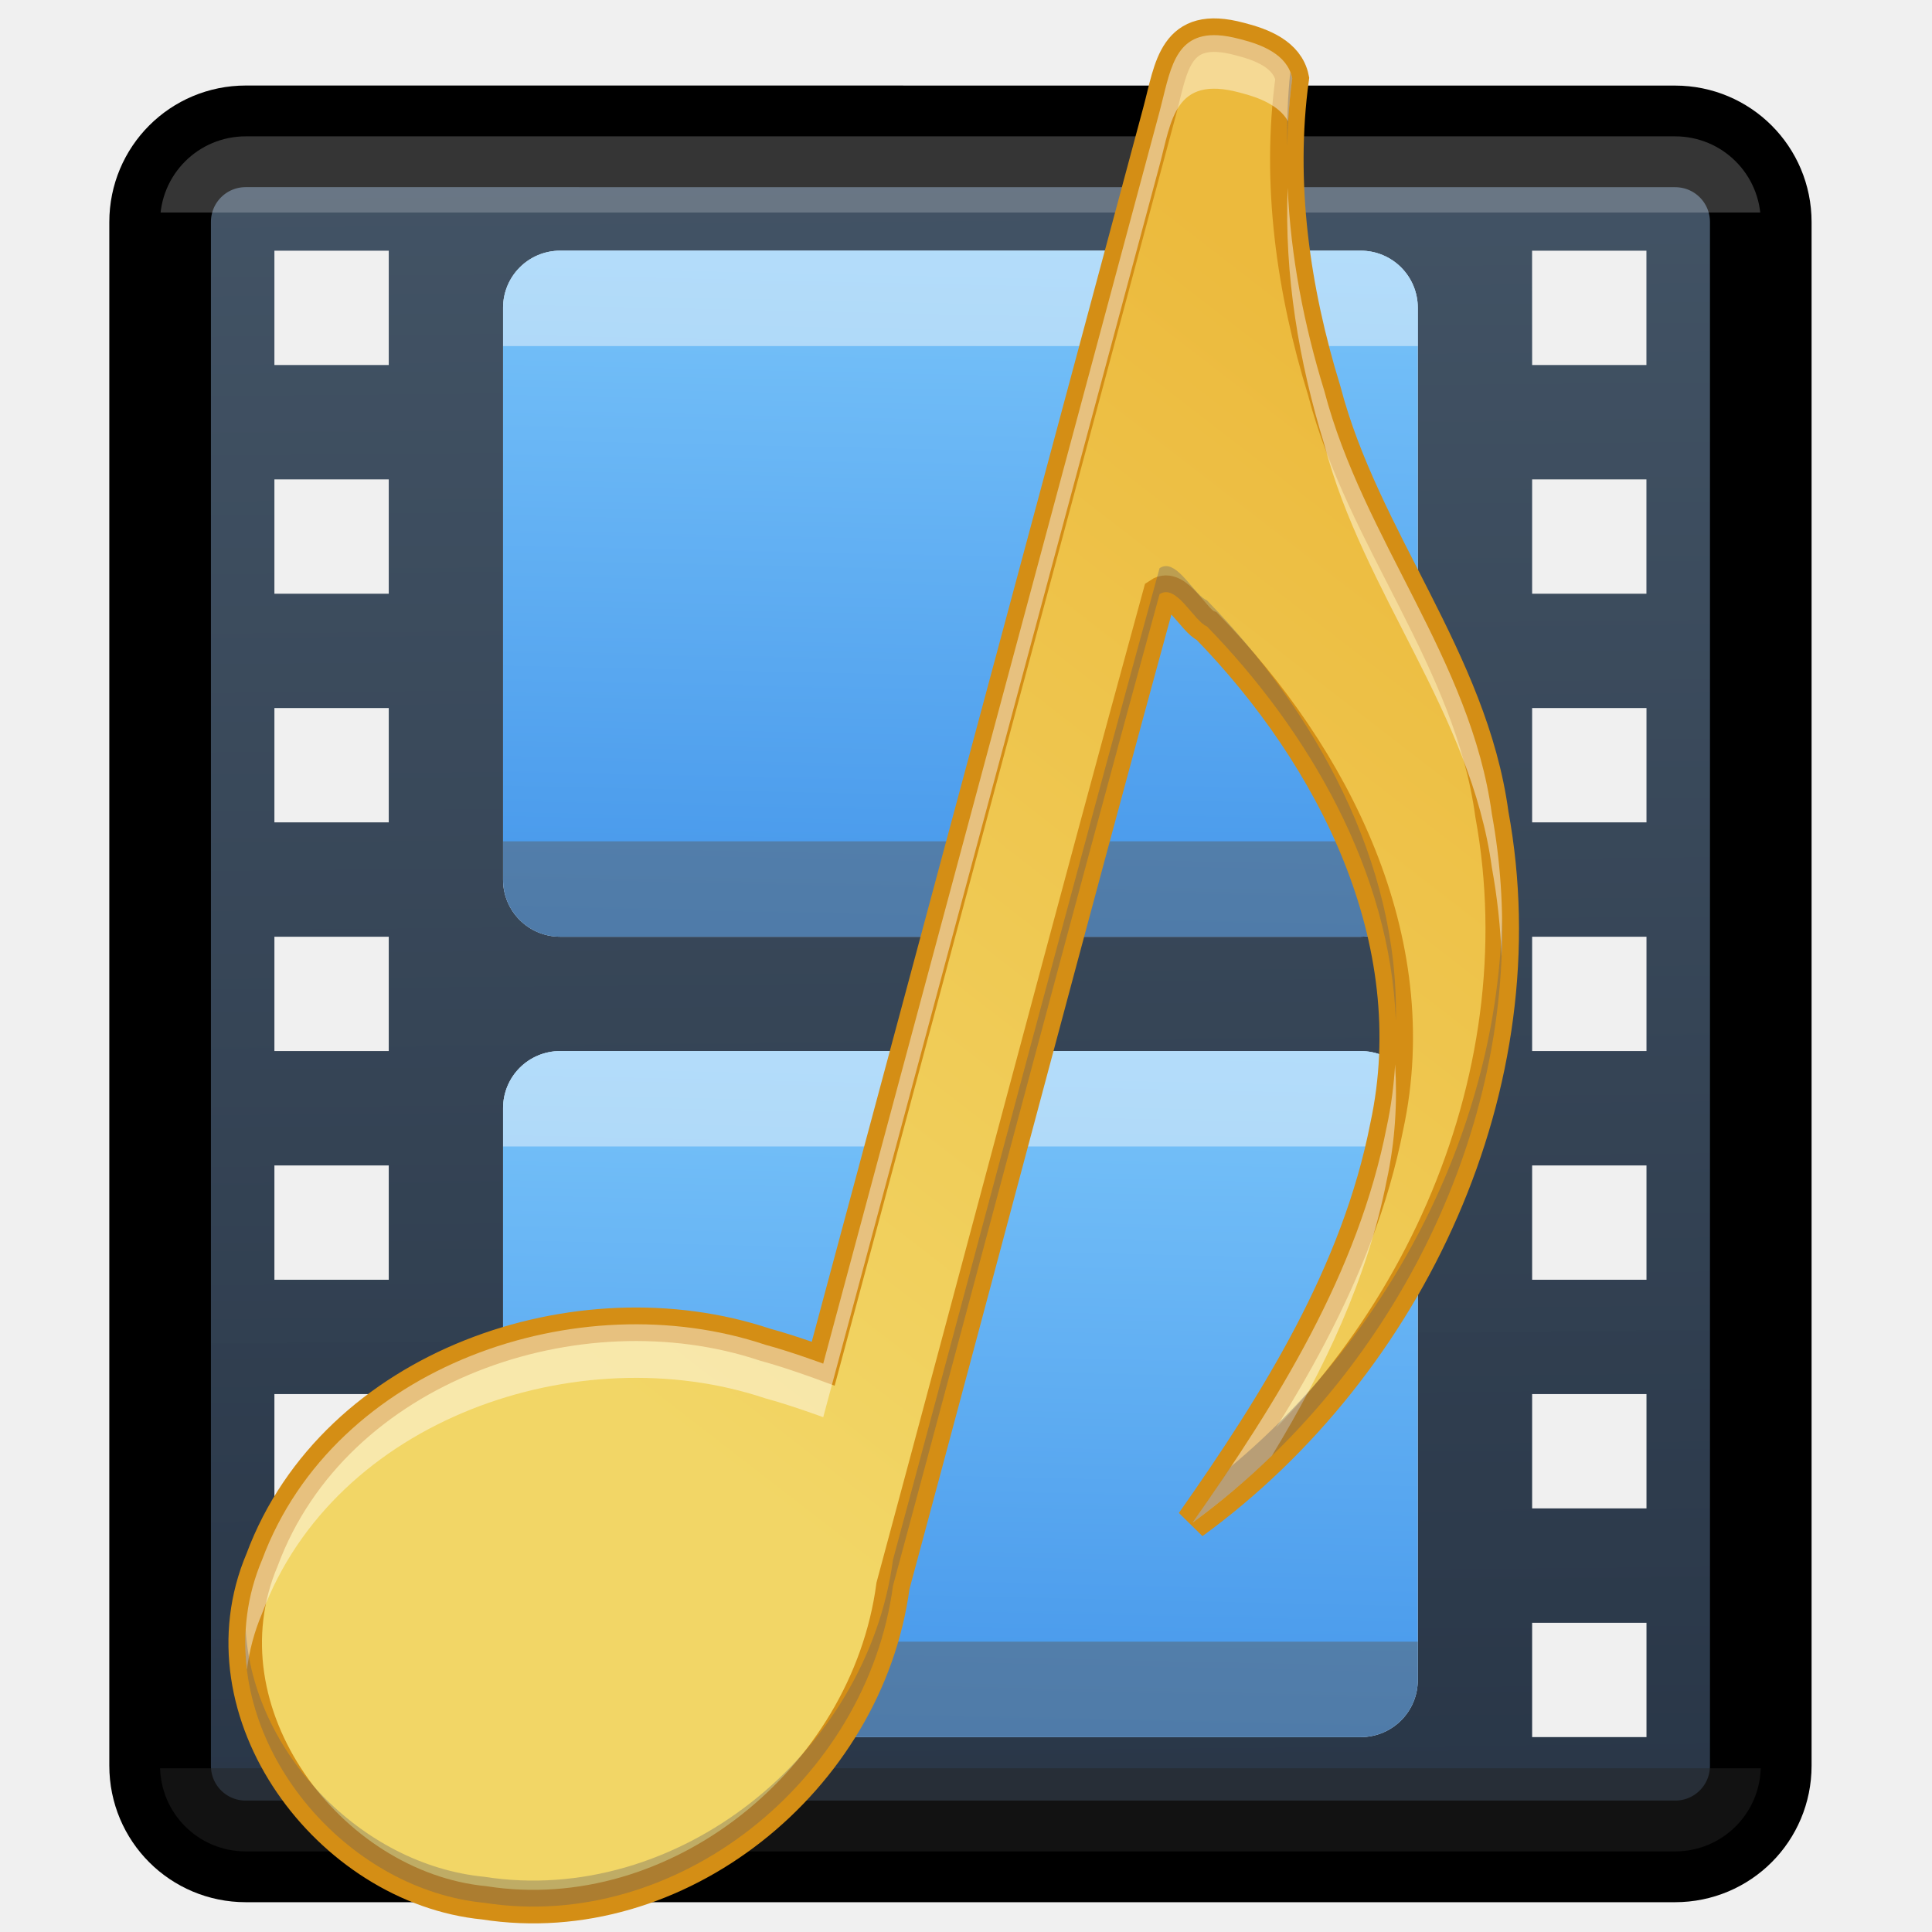
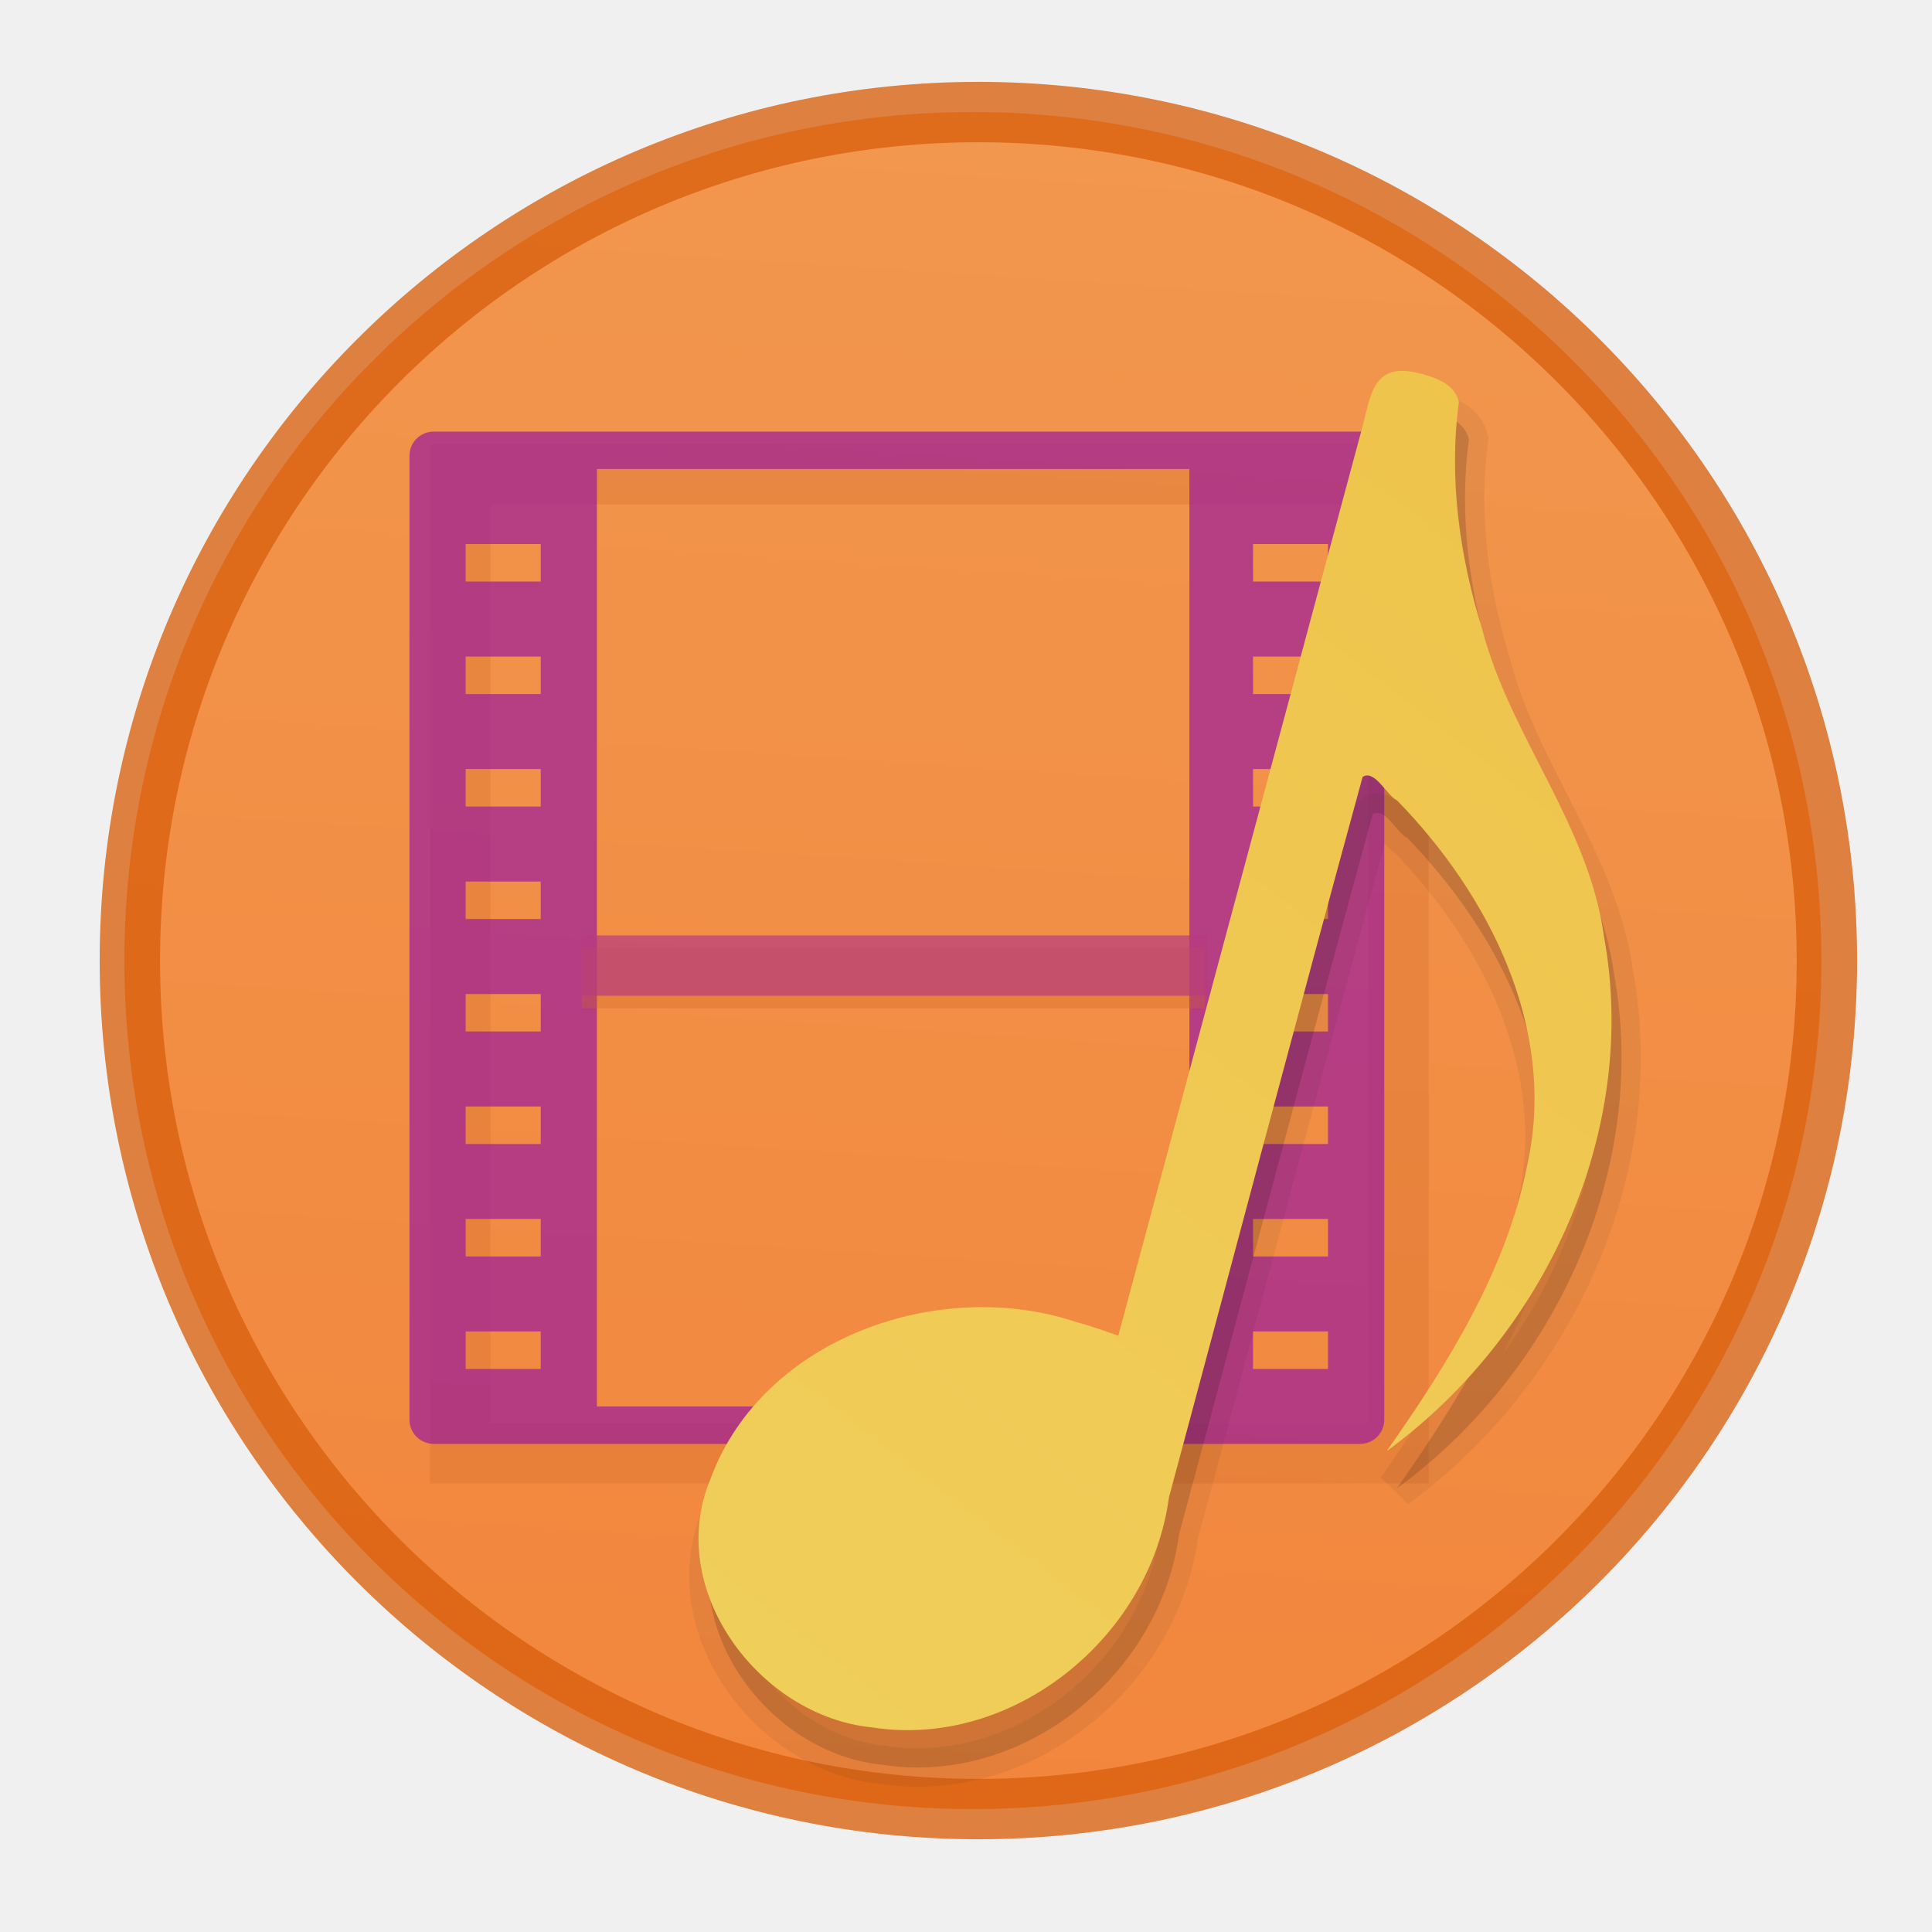
<svg xmlns="http://www.w3.org/2000/svg" xmlns:xlink="http://www.w3.org/1999/xlink" version="1.0" width="32" height="32" id="svg2453">
  <defs id="defs2455">
-     <linearGradient id="linearGradient1173">
-       <stop style="stop-color:#273445;stop-opacity:1;" offset="0" id="stop1169" />
-       <stop style="stop-color:#485a6c;stop-opacity:0.993" offset="1" id="stop1171" />
-     </linearGradient>
    <linearGradient id="linearGradient870">
      <stop id="stop866" offset="0" style="stop-color:#ed5353;stop-opacity:1" />
      <stop id="stop868" offset="1" style="stop-color:#c6262e;stop-opacity:1" />
    </linearGradient>
    <linearGradient id="linearGradient5060-2">
      <stop id="stop5062-3" style="stop-color:#000000;stop-opacity:1" offset="0" />
      <stop id="stop5064-1" style="stop-color:#000000;stop-opacity:0" offset="1" />
    </linearGradient>
    <linearGradient id="linearGradient5048-8">
      <stop id="stop5050-4" style="stop-color:#000000;stop-opacity:0" offset="0" />
      <stop id="stop5056-5" style="stop-color:#000000;stop-opacity:1" offset="0.5" />
      <stop id="stop5052-1" style="stop-color:#000000;stop-opacity:0" offset="1" />
    </linearGradient>
-     <radialGradient cx="605.714" cy="486.648" r="117.143" fx="605.714" fy="486.648" id="radialGradient3172" xlink:href="#linearGradient5060-2" gradientUnits="userSpaceOnUse" gradientTransform="matrix(0.03212956,0,0,0.02058823,40.13679,48.45142)" />
-     <radialGradient cx="605.714" cy="486.648" r="117.143" fx="605.714" fy="486.648" id="radialGradient3175" xlink:href="#linearGradient5060-2" gradientUnits="userSpaceOnUse" gradientTransform="matrix(-0.03212956,0,0,0.02058823,23.86322,48.45142)" />
-     <linearGradient x1="302.857" y1="366.648" x2="302.857" y2="609.505" id="linearGradient3178" xlink:href="#linearGradient5048-8" gradientUnits="userSpaceOnUse" gradientTransform="matrix(0.1139053,0,0,0.02058823,-9.168641,48.52267)" />
+     <radialGradient cx="605.714" cy="486.648" r="117.143" fx="605.714" fy="486.648" id="radialGradient3172" xlink:href="#linearGradient5060-2" gradientUnits="userSpaceOnUse" gradientTransform="matrix(0.03212956,0,0,0.02058823,40.13678,48.45141)" />
+     <radialGradient cx="605.714" cy="486.648" r="117.143" fx="605.714" fy="486.648" id="radialGradient3175" xlink:href="#linearGradient5060-2" gradientUnits="userSpaceOnUse" gradientTransform="matrix(-0.03212956,0,0,0.02058823,23.86322,48.45141)" />
+     <linearGradient x1="302.857" y1="366.648" x2="302.857" y2="609.505" id="linearGradient3178" xlink:href="#linearGradient5048-8" gradientUnits="userSpaceOnUse" gradientTransform="matrix(0.1139053,0,0,0.02058823,-9.16864,48.52267)" />
    <linearGradient xlink:href="#linearGradient4215-8-4-07-7" id="linearGradient4489" x1="36" y1="59" x2="36" y2="49" gradientUnits="userSpaceOnUse" />
-     <linearGradient y2="44.341" x2="71.204" y1="6.238" x1="71.204" gradientTransform="matrix(-0.05405405,0,0,0.05405405,22.44,53.22309)" gradientUnits="userSpaceOnUse" id="linearGradient14699" xlink:href="#linearGradient4011-9-9-70-61-7" />
+     <linearGradient y2="44.341" x2="71.204" y1="6.238" x1="71.204" gradientTransform="matrix(-0.05405404,0,0,0.05405404,22.44,53.22309)" gradientUnits="userSpaceOnUse" id="linearGradient14699" xlink:href="#linearGradient4011-9-9-70-61-7" />
    <linearGradient id="linearGradient4011-9-9-70-61-7">
      <stop offset="0" style="stop-color:#ffffff;stop-opacity:1;" id="stop4013-5-4-3-8-3" />
      <stop id="stop4015-1-5-70-9-5" style="stop-color:#ffffff;stop-opacity:0.235;" offset="0.508" />
      <stop offset="0.835" style="stop-color:#ffffff;stop-opacity:0.157;" id="stop4017-7-0-13-0-1" />
      <stop offset="1" style="stop-color:#ffffff;stop-opacity:0.392;" id="stop4019-1-12-7-0-7" />
    </linearGradient>
    <linearGradient y2="8.093" x2="38.977" y1="59.968" x1="38.977" gradientTransform="matrix(-0.07843137,0,0,0.07843137,21.0098,51.83333)" gradientUnits="userSpaceOnUse" id="linearGradient14702" xlink:href="#linearGradient4215-8-4-07-7" />
    <linearGradient id="linearGradient4215-8-4-07-7">
      <stop id="stop4217-1-2-1-2" offset="0" style="stop-color:#2b3235;stop-opacity:1" />
      <stop id="stop4219-3-4-0-96" offset="1" style="stop-color:#374044;stop-opacity:1" />
    </linearGradient>
    <linearGradient xlink:href="#linearGradient3462-4" id="linearGradient3133-5" gradientUnits="userSpaceOnUse" gradientTransform="matrix(1.54054,0,0,1.216216,-4.972975,5.882066)" x1="40.29" y1="5.853" x2="40.29" y2="42.03" />
    <linearGradient id="linearGradient3462-4">
      <stop id="stop3464-8" style="stop-color:#ffffff;stop-opacity:1" offset="0" />
      <stop id="stop3466-4" style="stop-color:#ffffff;stop-opacity:0.235" offset="0.022" />
      <stop id="stop3468-5" style="stop-color:#ffffff;stop-opacity:0.157" offset="0.977" />
      <stop id="stop3470-2" style="stop-color:#ffffff;stop-opacity:0.392" offset="1" />
    </linearGradient>
    <linearGradient gradientUnits="userSpaceOnUse" y2="58.37" x2="36.583" y1="11.213" x1="36.583" id="linearGradient872" xlink:href="#linearGradient870" />
-     <linearGradient x1="167.983" y1="8.508" x2="167.983" y2="54.78" id="linearGradient5915" xlink:href="#linearGradient5803-0" gradientUnits="userSpaceOnUse" gradientTransform="matrix(0.4221011,0,0,0.4221011,-38.55959,3.774786)" />
-     <linearGradient id="linearGradient5803-0">
-       <stop id="stop5805-3" style="stop-color:#fff5ef;stop-opacity:1" offset="0" />
-       <stop id="stop5807-4" style="stop-color:#fef8dd;stop-opacity:1" offset="1" />
-     </linearGradient>
-     <linearGradient x1="24" y1="6.304" x2="24" y2="41.696" id="linearGradient4161" xlink:href="#linearGradient3924-64-9" gradientUnits="userSpaceOnUse" gradientTransform="matrix(0.6216217,0,0,0.6216217,15.08108,3.081089)" />
-     <linearGradient id="linearGradient3924-64-9">
-       <stop id="stop3926-3-6-7" style="stop-color:#ffffff;stop-opacity:1" offset="0" />
-       <stop id="stop3928-0-0" style="stop-color:#ffffff;stop-opacity:0.235" offset="0.045" />
-       <stop id="stop3930-3-59-6" style="stop-color:#ffffff;stop-opacity:0.157" offset="0.955" />
-       <stop id="stop3932-0-30" style="stop-color:#ffffff;stop-opacity:0.392" offset="1" />
-     </linearGradient>
-     <linearGradient xlink:href="#linearGradient900" id="linearGradient902" x1="28" y1="6" x2="28" y2="30.458" gradientUnits="userSpaceOnUse" />
-     <linearGradient id="linearGradient900">
-       <stop style="stop-color:#ffa154;stop-opacity:1" offset="0" id="stop896" />
-       <stop style="stop-color:#f37329;stop-opacity:1" offset="1" id="stop898" />
-     </linearGradient>
-     <linearGradient gradientTransform="matrix(0.6216217,0,0,0.6486488,5.081038,12.93245)" gradientUnits="userSpaceOnUse" xlink:href="#linearGradient4235" id="linearGradient7191-5-0" y2="41.729" x2="24" y1="6.271" x1="24" />
-     <linearGradient id="linearGradient4235">
-       <stop offset="0" style="stop-color:#ffffff;stop-opacity:1" id="stop4237" />
-       <stop offset="0" style="stop-color:#ffffff;stop-opacity:0.235" id="stop4239" />
-       <stop offset="1" style="stop-color:#ffffff;stop-opacity:0.157" id="stop4241" />
-       <stop offset="1" style="stop-color:#ffffff;stop-opacity:0.392" id="stop4243" />
-     </linearGradient>
-     <linearGradient gradientTransform="matrix(1.384615,0,0,1.35,3.384588,2.175042)" xlink:href="#linearGradient895" id="linearGradient889" x1="12" y1="5.369" x2="12" y2="40.669" gradientUnits="userSpaceOnUse" />
+     <linearGradient xlink:href="#linearGradient895" id="linearGradient889" x1="12" y1="5.369" x2="12" y2="40.669" gradientUnits="userSpaceOnUse" />
    <linearGradient id="linearGradient895">
      <stop id="stop891" style="stop-color:#8cd5ff;stop-opacity:1" offset="0" />
      <stop id="stop893" style="stop-color:#3689e6;stop-opacity:1" offset="1" />
    </linearGradient>
-     <radialGradient gradientTransform="matrix(0.01606479,0,0,0.0082353,22.31839,37.98055)" gradientUnits="userSpaceOnUse" xlink:href="#linearGradient4549-5" id="radialGradient4965-9-7" fy="486.648" fx="605.714" r="117.143" cy="486.648" cx="605.714" />
+     <linearGradient gradientTransform="matrix(0.0352071,0,0,0.0082353,-0.7248296,25.98054)" gradientUnits="userSpaceOnUse" xlink:href="#linearGradient5048-8" id="linearGradient12979" y2="609.505" x2="302.857" y1="366.648" x1="302.857" />
+     <radialGradient gradientTransform="matrix(-0.01204859,0,0,0.0082353,10.76123,25.98055)" gradientUnits="userSpaceOnUse" xlink:href="#linearGradient4549-5" id="radialGradient4968-3" fy="486.648" fx="605.714" r="117.143" cy="486.648" cx="605.714" />
    <linearGradient id="linearGradient4549-5">
-       <stop offset="0" style="stop-color:#000000;stop-opacity:0.272" id="stop4551-9" />
-       <stop offset="1" style="stop-color:#000000;stop-opacity:0.368" id="stop4553-0" />
+       <stop id="stop4551-9" style="stop-color:#000000;stop-opacity:0.272" offset="0" />
+       <stop id="stop4553-0" style="stop-color:#000000;stop-opacity:0.368" offset="1" />
    </linearGradient>
-     <radialGradient gradientTransform="matrix(-0.01606479,0,0,0.0082353,17.68161,37.98055)" gradientUnits="userSpaceOnUse" xlink:href="#linearGradient4549-5" id="radialGradient4968-3-5" fy="486.648" fx="605.714" r="117.143" cy="486.648" cx="605.714" />
-     <linearGradient gradientTransform="matrix(0.04970414,0,0,0.0082353,2.035506,37.98054)" gradientUnits="userSpaceOnUse" xlink:href="#linearGradient5048-8" id="linearGradient12979-1" y2="609.505" x2="302.857" y1="366.648" x1="302.857" />
-     <linearGradient xlink:href="#linearGradient28086" id="linearGradient28076" x1="164.481" y1="-13.057" x2="129.301" y2="247" gradientUnits="userSpaceOnUse" gradientTransform="matrix(0.2492202,0.1438873,-0.1438873,0.2492202,120.706,-35.69516)" />
+     <radialGradient gradientTransform="matrix(0.01204859,0,0,0.0082353,13.23881,25.98055)" gradientUnits="userSpaceOnUse" xlink:href="#linearGradient4549-5" id="radialGradient4965-9" fy="486.648" fx="605.714" r="117.143" cy="486.648" cx="605.714" />
+     <linearGradient gradientTransform="matrix(0.4594595,0,0,0.4864866,0.9729604,7.8244)" gradientUnits="userSpaceOnUse" xlink:href="#linearGradient3924-64-9" id="linearGradient7191-5" y2="41.472" x2="24" y1="6.528" x1="24" />
+     <linearGradient id="linearGradient3924-64-9">
+       <stop offset="0" style="stop-color:#ffffff;stop-opacity:1" id="stop3926-3-6-7" />
+       <stop offset="0" style="stop-color:#ffffff;stop-opacity:0.235" id="stop3928-0-0" />
+       <stop offset="1" style="stop-color:#ffffff;stop-opacity:0.157" id="stop3930-3-59-6" />
+       <stop offset="1" style="stop-color:#ffffff;stop-opacity:0.392" id="stop3932-0-30" />
+     </linearGradient>
+     <linearGradient xlink:href="#linearGradient864" id="linearGradient866" x1="23.932" y1="2.412" x2="23.932" y2="21.494" gradientUnits="userSpaceOnUse" />
+     <linearGradient id="linearGradient864">
+       <stop style="stop-color:#ffa154;stop-opacity:1" offset="0" id="stop860" />
+       <stop style="stop-color:#f37329;stop-opacity:1" offset="1" id="stop862" />
+     </linearGradient>
+     <linearGradient gradientTransform="translate(-206,-58.00002)" gradientUnits="userSpaceOnUse" xlink:href="#linearGradient5803-0" id="linearGradient5874-6" y2="76.997" x2="227.204" y1="63.106" x1="227.204" />
+     <linearGradient id="linearGradient5803-0">
+       <stop offset="0" style="stop-color:#fff5ef;stop-opacity:1" id="stop5805-3" />
+       <stop offset="1" style="stop-color:#fef8dd;stop-opacity:1" id="stop5807-4" />
+     </linearGradient>
+     <linearGradient gradientTransform="matrix(0.4594595,0,0,0.4594595,8.97422,0.9717225)" gradientUnits="userSpaceOnUse" xlink:href="#linearGradient3924-64-9" id="linearGradient5397" y2="41.414" x2="30.527" y1="6.591" x1="30.527" />
+     <linearGradient xlink:href="#linearGradient28086" id="linearGradient28076" x1="164.481" y1="-13.057" x2="129.301" y2="247" gradientUnits="userSpaceOnUse" gradientTransform="matrix(0.2165063,0.125,-0.125,0.2165063,22.80249,-12.266)" />
    <linearGradient id="linearGradient28086">
      <stop id="stop28082" offset="0" style="stop-color:#ecba3d;stop-opacity:1" />
      <stop id="stop28084" offset="1" style="stop-color:#f2d666;stop-opacity:1" />
    </linearGradient>
+     <linearGradient xlink:href="#linearGradient36194" id="linearGradient1797" gradientUnits="userSpaceOnUse" x1="130.705" y1="25.857" x2="128.954" y2="229.079" gradientTransform="matrix(2.206605,0,0,2.206605,-38.6627,-35.29424)" />
    <linearGradient id="linearGradient36194">
      <stop id="stop36186" style="stop-color:#e2e2e2;stop-opacity:0.733" offset="0" />
      <stop id="stop36188" style="stop-color:#dadada;stop-opacity:0.149" offset=".063" />
      <stop id="stop36190" style="stop-color:#d9d9d9;stop-opacity:0.224" offset=".951" />
      <stop id="stop36192" style="stop-color:#c1c1c1;stop-opacity:0.474" offset="1" />
    </linearGradient>
    <mask maskUnits="userSpaceOnUse" id="mask1017">
      <circle r="103.019" cy="127.095" cx="128" id="circle1019" style="opacity:1;fill:url(#linearGradient1021);fill-opacity:1;fill-rule:evenodd;stroke:none;stroke-width:0;stroke-linecap:round;stroke-linejoin:round;stroke-miterlimit:4;stroke-dasharray:none;stroke-dashoffset:0;stroke-opacity:0.522;paint-order:markers fill stroke" />
    </mask>
    <linearGradient xlink:href="#linearGradient966-6" id="linearGradient1021" gradientUnits="userSpaceOnUse" x1="128.265" y1="22.77" x2="133.458" y2="228.819" />
    <linearGradient id="linearGradient966-6">
      <stop style="stop-color:#c6f27b;stop-opacity:1" offset="0" id="stop962" />
      <stop style="stop-color:#93d049;stop-opacity:1" offset="1" id="stop964" />
    </linearGradient>
-     <linearGradient gradientTransform="matrix(2.665841,0,0,2.717099,-16.45381,-21.55621)" gradientUnits="userSpaceOnUse" xlink:href="#linearGradient8272" id="linearGradient5891" y2="44.238" x2="97.539" y1="17.003" x1="97.539" />
-     <linearGradient id="linearGradient8272">
-       <stop offset="0" style="stop-color:#ffffff;stop-opacity:1" id="stop8274" />
-       <stop offset="0.022" style="stop-color:#ffffff;stop-opacity:0.235" id="stop8276" />
-       <stop offset="0.979" style="stop-color:#ffffff;stop-opacity:0.157" id="stop8278" />
-       <stop offset="1" style="stop-color:#ffffff;stop-opacity:0.392" id="stop8280" />
+     <linearGradient xlink:href="#linearGradient1240" id="linearGradient1795" gradientUnits="userSpaceOnUse" gradientTransform="matrix(0.301023,0,0,0.301023,-6.530945,-6.242722)" x1="120.876" y1="225.872" x2="134.29" y2="20.738" />
+     <linearGradient id="linearGradient1240">
+       <stop id="stop1236" offset="0" style="stop-color:#f37329;stop-opacity:1" />
+       <stop id="stop1238" offset="1" style="stop-color:#f29950;stop-opacity:1" />
    </linearGradient>
-     <linearGradient gradientTransform="matrix(0.214004,0,0,0.06588235,113.5319,65.48699)" gradientUnits="userSpaceOnUse" xlink:href="#linearGradient5048-8" id="linearGradient5875" y2="609.505" x2="302.857" y1="366.648" x1="302.857" />
-     <radialGradient gradientTransform="matrix(0.08300137,0,0,0.06588235,192.524,65.48699)" gradientUnits="userSpaceOnUse" xlink:href="#linearGradient5060-2" id="radialGradient5877" fy="486.648" fx="605.714" r="117.143" cy="486.648" cx="605.714" />
-     <radialGradient gradientTransform="matrix(-0.08300135,0,0,0.06588235,189.234,65.48699)" gradientUnits="userSpaceOnUse" xlink:href="#linearGradient5060-2" id="radialGradient5879" fy="486.648" fx="605.714" r="117.143" cy="486.648" cx="605.714" />
-     <linearGradient gradientTransform="matrix(2.665841,0,0,2.646908,-16.45381,-18.4069)" gradientUnits="userSpaceOnUse" xlink:href="#linearGradient9235" id="linearGradient5873" y2="44.261" x2="97.539" y1="12.108" x1="97.539" />
-     <linearGradient id="linearGradient9235">
-       <stop offset="0" style="stop-color:#ffffff;stop-opacity:1" id="stop9237" />
-       <stop offset="0.024" style="stop-color:#ffffff;stop-opacity:0.235" id="stop9239" />
-       <stop offset="0.979" style="stop-color:#ffffff;stop-opacity:0.157" id="stop9241" />
-       <stop offset="1" style="stop-color:#ffffff;stop-opacity:0.392" id="stop9243" />
-     </linearGradient>
-     <linearGradient id="linearGradient6404-7-5">
-       <stop offset="0" style="stop-color:#f9f9f9;stop-opacity:1" id="stop6406-1-8" />
-       <stop offset="1" style="stop-color:#c9c9c9;stop-opacity:1" id="stop6408-9-6" />
-     </linearGradient>
-     <linearGradient gradientTransform="matrix(2.72093,0,0,2.672258,9.65882,-18.57126)" gradientUnits="userSpaceOnUse" xlink:href="#linearGradient6404-7-5" id="linearGradient26390" y2="16.998" x2="62.989" y1="14.091" x1="62.989" />
-     <linearGradient id="linearGradient4632-0-6-4-4-4">
-       <stop offset="0" style="stop-color:#efdfc4;stop-opacity:1" id="stop4634-4-4-7-4" />
-       <stop offset="1" style="stop-color:#e7c591;stop-opacity:1" id="stop4636-3-1-5-9" />
-     </linearGradient>
-     <linearGradient y2="138.455" x2="48.623" y1="-19.358" x1="48.623" gradientTransform="matrix(0.5041322,0,0,0.4933339,119.3667,32.33791)" gradientUnits="userSpaceOnUse" id="linearGradient1004" xlink:href="#linearGradient4632-0-6-4-4-4" />
-     <linearGradient gradientTransform="matrix(2.141672,0,0,2.33637,17.20397,10.77112)" gradientUnits="userSpaceOnUse" xlink:href="#linearGradient4235" id="linearGradient7191" y2="40.958" x2="24" y1="7.042" x1="24" />
-     <linearGradient gradientTransform="matrix(4.98725,0,0,5.042664,8.757027,-31.48776)" xlink:href="#linearGradient895" id="linearGradient889-7" x1="12" y1="5.369" x2="12" y2="40.669" gradientUnits="userSpaceOnUse" />
-     <linearGradient xlink:href="#linearGradient895" id="linearGradient1143" x1="69.837" y1="8.172" x2="68.376" y2="74.279" gradientUnits="userSpaceOnUse" />
-     <clipPath clipPathUnits="userSpaceOnUse" id="clipPath1163">
-       <path style="color:#000000;display:inline;overflow:visible;visibility:visible;opacity:1;vector-effect:none;fill:none;fill-opacity:0.973;fill-rule:nonzero;stroke:#000000;stroke-width:2.205;stroke-linecap:butt;stroke-linejoin:miter;stroke-miterlimit:4;stroke-dasharray:none;stroke-dashoffset:0;stroke-opacity:1;marker:none;enable-background:accumulate" id="path1165" d="m 26.567,16.523 c -2.749,0 -4.962,2.213 -4.962,4.962 v 89.31 c 0,2.749 2.213,4.962 4.962,4.962 h 82.694 c 2.749,0 4.962,-2.213 4.962,-4.962 V 21.485 c 0,-2.749 -2.213,-4.962 -4.962,-4.962 z" />
-     </clipPath>
-     <linearGradient xlink:href="#linearGradient1173" id="linearGradient1175" x1="74.503" y1="121.78" x2="73.329" y2="-6.353" gradientUnits="userSpaceOnUse" gradientTransform="matrix(0.2862636,0,0,0.2862636,-3.533751,-2.471658)" />
-     <clipPath clipPathUnits="userSpaceOnUse" id="clipPath1183">
-       <path id="path1185" d="m 44.76,23.139 c -1.833,0 -3.307,1.476 -3.307,3.309 V 59.526 c 0,1.833 1.474,3.307 3.307,3.307 h 46.309 c 1.833,0 3.309,-1.474 3.309,-3.307 V 26.448 c 0,-1.833 -1.476,-3.309 -3.309,-3.309 z" style="fill:url(#linearGradient1187);fill-opacity:1;stroke:none;stroke-opacity:0.013" />
-     </clipPath>
-     <linearGradient xlink:href="#linearGradient895" id="linearGradient1187" gradientUnits="userSpaceOnUse" x1="69.837" y1="8.172" x2="68.376" y2="74.279" />
-     <linearGradient xlink:href="#linearGradient895" id="linearGradient1214" gradientUnits="userSpaceOnUse" x1="69.837" y1="8.172" x2="68.376" y2="74.279" />
  </defs>
-   <g id="layer1" style="display:none">
-     <rect style="opacity:0.343;fill:#ffffff;fill-opacity:1;stroke:none;stroke-width:1.454;stroke-miterlimit:4;stroke-dasharray:none;stroke-opacity:1" id="rect1263" width="32" height="32" x="0" y="9.9920072e-16" />
-   </g>
-   <g id="layer2">
-     <path style="color:#000000;display:inline;overflow:visible;visibility:visible;opacity:1;vector-effect:none;fill:url(#linearGradient1175);fill-opacity:1;fill-rule:nonzero;stroke:none;stroke-width:1.683;stroke-linecap:butt;stroke-linejoin:miter;stroke-miterlimit:4;stroke-dasharray:none;stroke-dashoffset:0;stroke-opacity:0.498;marker:none;enable-background:accumulate" id="rect3032-7-5" d="m 4.072,2.258 c -0.787,0 -1.42,0.633 -1.42,1.42 V 29.245 c 0,0.787 0.633,1.42 1.42,1.42 H 27.744 c 0.787,0 1.42,-0.633 1.42,-1.42 V 3.679 c 0,-0.787 -0.633,-1.42 -1.42,-1.42 z M 4.545,4.152 H 6.439 V 6.046 H 4.545 Z m 4.734,0 H 22.536 c 0.525,0 0.947,0.422 0.947,0.947 v 9.469 c 0,0.525 -0.422,0.947 -0.947,0.947 H 9.279 c -0.525,0 -0.947,-0.422 -0.947,-0.947 V 5.099 c 0,-0.525 0.422,-0.947 0.947,-0.947 z m 16.097,0 H 27.27 V 6.046 H 25.377 Z M 4.545,7.94 H 6.439 V 9.834 H 4.545 Z m 20.832,0 H 27.27 V 9.834 H 25.377 Z M 4.545,11.727 h 1.894 v 1.894 H 4.545 Z m 20.832,0 h 1.894 v 1.894 H 25.377 Z M 4.545,15.515 h 1.894 v 1.894 H 4.545 Z m 20.832,0 h 1.894 v 1.894 H 25.377 Z M 9.279,17.409 H 22.536 c 0.525,0 0.947,0.422 0.947,0.947 v 9.469 c 0,0.525 -0.422,0.947 -0.947,0.947 H 9.279 c -0.525,0 -0.947,-0.422 -0.947,-0.947 v -9.469 c 0,-0.525 0.422,-0.947 0.947,-0.947 z M 4.545,19.303 h 1.894 v 1.894 H 4.545 Z m 20.832,0 h 1.894 v 1.894 H 25.377 Z M 4.545,23.09 h 1.894 v 1.894 H 4.545 Z m 20.832,0 h 1.894 v 1.894 H 25.377 Z M 4.545,26.878 H 6.439 V 28.771 H 4.545 Z m 20.832,0 h 1.894 v 1.894 h -1.894 z" />
-     <path d="m 4.072,2.258 c -0.787,0 -1.42,0.633 -1.42,1.42 V 29.245 c 0,0.787 0.633,1.42 1.42,1.42 H 27.744 c 0.787,0 1.42,-0.633 1.42,-1.42 V 3.679 c 0,-0.787 -0.633,-1.42 -1.42,-1.42 z" id="path1127" style="color:#000000;display:inline;overflow:visible;visibility:visible;opacity:1;vector-effect:none;fill:none;fill-opacity:0.973;fill-rule:nonzero;stroke:#000000;stroke-width:1.683;stroke-linecap:butt;stroke-linejoin:miter;stroke-miterlimit:4;stroke-dasharray:none;stroke-dashoffset:0;stroke-opacity:1;marker:none;enable-background:accumulate" />
-     <rect style="opacity:0.212;fill:#fafafa;fill-opacity:1;stroke:none;stroke-width:5.88;stroke-miterlimit:4;stroke-dasharray:none;stroke-opacity:1" id="rect1159" width="131.574" height="6.213" x="4.374" y="14.718" clip-path="url(#clipPath1163)" transform="matrix(0.2862636,0,0,0.2862636,-3.533752,-2.471658)" />
-     <rect clip-path="url(#clipPath1163)" y="7.286" x="2.818" height="14.048" width="134.051" id="rect1167" style="opacity:0.491;fill:#242424;fill-opacity:1;stroke:none;stroke-width:5.88;stroke-miterlimit:4;stroke-dasharray:none;stroke-opacity:1" transform="matrix(0.2862636,0,0,-0.2862636,-3.533752,35.39535)" />
-     <g id="g1202" transform="matrix(0.2862636,0,0,0.2862636,-3.533751,-2.471658)" style="stroke-width:2.667">
-       <g id="g1196" style="stroke-width:2.667">
-         <path style="fill:url(#linearGradient1143);fill-opacity:1;stroke:none;stroke-width:2.667;stroke-opacity:0.013" d="m 44.76,23.139 c -1.833,0 -3.307,1.476 -3.307,3.309 V 59.526 c 0,1.833 1.474,3.307 3.307,3.307 h 46.309 c 1.833,0 3.309,-1.474 3.309,-3.307 V 26.448 c 0,-1.833 -1.476,-3.309 -3.309,-3.309 z" id="path1026" />
-         <rect style="opacity:0.455;fill:#fafafa;fill-opacity:1;stroke:none;stroke-width:5.88;stroke-miterlimit:4;stroke-dasharray:none;stroke-opacity:1" id="rect1179" width="69.072" height="17.694" x="32.389" y="10.965" clip-path="url(#clipPath1183)" />
-         <rect clip-path="url(#clipPath1183)" y="10.965" x="32.389" height="17.694" width="69.072" id="rect1191" style="opacity:0.455;fill:#5b5b5b;fill-opacity:1;stroke:none;stroke-width:5.88;stroke-miterlimit:4;stroke-dasharray:none;stroke-opacity:1" transform="matrix(1,0,0,-1,0,85.97142)" />
-       </g>
-     </g>
-     <g id="g1212" transform="matrix(0.2862636,0,0,0.2862636,-3.533752,10.78488)" style="stroke-width:2.667">
-       <g id="g1210" style="stroke-width:2.667">
-         <path id="path1204" d="m 44.76,23.139 c -1.833,0 -3.307,1.476 -3.307,3.309 V 59.526 c 0,1.833 1.474,3.307 3.307,3.307 h 46.309 c 1.833,0 3.309,-1.474 3.309,-3.307 V 26.448 c 0,-1.833 -1.476,-3.309 -3.309,-3.309 z" style="fill:url(#linearGradient1214);fill-opacity:1;stroke:none;stroke-width:2.667;stroke-opacity:0.013" />
-         <rect clip-path="url(#clipPath1183)" y="10.965" x="32.389" height="17.694" width="69.072" id="rect1206" style="opacity:0.455;fill:#fafafa;fill-opacity:1;stroke:none;stroke-width:5.88;stroke-miterlimit:4;stroke-dasharray:none;stroke-opacity:1" />
-         <rect transform="matrix(1,0,0,-1,0,85.97142)" style="opacity:0.455;fill:#5b5b5b;fill-opacity:1;stroke:none;stroke-width:5.88;stroke-miterlimit:4;stroke-dasharray:none;stroke-opacity:1" id="rect1208" width="69.072" height="17.694" x="32.389" y="10.965" clip-path="url(#clipPath1183)" />
-       </g>
-     </g>
-     <g id="g1240" transform="matrix(0.2829959,0,0,0.2829959,-37.39859,-0.663728)" style="stroke-width:2.667">
-       <path style="display:inline;opacity:1;fill:url(#linearGradient28076);fill-opacity:1;stroke:none;stroke-width:1.962" id="path7249-8-0-3-6-1-6-8" d="m 204.691,4.625 c -3.806,-1.02 -3.975,1.649 -4.667,4.228 L 180.334,82.155 c 0,0 -1.93,-0.713 -3.392,-1.105 -10.914,-3.654 -25.207,1.194 -29.447,12.581 -3.797,8.939 3.91,19.196 12.996,20.082 11.274,1.765 22.41,-7.179 23.925,-18.55 5.215,-19.339 10.312,-38.734 15.601,-58.038 0.978,-0.661 2.011,1.581 2.774,1.882 7.408,7.61 12.886,18.353 10.525,29.271 -1.678,8.576 -6.419,16.138 -11.363,23.181 12.724,-9.273 20.408,-25.716 17.514,-41.472 -1.221,-9.023 -7.54,-16.075 -9.806,-24.759 -1.815,-5.884 -2.716,-12.151 -1.877,-18.298 -0.288,-1.406 -1.798,-1.972 -3.01,-2.283 z" />
-       <path d="m 204.691,4.625 c -3.806,-1.02 -3.975,1.649 -4.667,4.228 L 180.334,82.155 c 0,0 -1.93,-0.713 -3.392,-1.105 -10.914,-3.654 -25.207,1.194 -29.447,12.581 -3.797,8.939 3.91,19.196 12.996,20.082 11.274,1.765 22.41,-7.179 23.925,-18.55 5.215,-19.339 10.312,-38.734 15.601,-58.038 0.978,-0.661 2.011,1.581 2.774,1.882 7.408,7.61 12.886,18.353 10.525,29.271 -1.678,8.576 -6.419,16.138 -11.363,23.181 12.724,-9.273 20.408,-25.716 17.514,-41.472 -1.221,-9.023 -7.54,-16.075 -9.806,-24.759 -1.815,-5.884 -2.716,-12.151 -1.877,-18.298 -0.288,-1.406 -1.798,-1.972 -3.01,-2.283 z" id="path1223" style="display:inline;opacity:1;fill:none;fill-opacity:1;stroke:#d48e15;stroke-width:1.962;stroke-opacity:1" />
-       <path d="m 203.426,4.408 c -2.591,-0.137 -2.796,2.188 -3.4,4.445 L 180.334,82.156 c 0,0 -1.931,-0.714 -3.393,-1.105 -10.914,-3.654 -25.207,1.193 -29.447,12.58 -0.899,2.117 -1.145,4.307 -0.889,6.43 0.14,-1.105 0.428,-2.208 0.889,-3.293 4.24,-11.387 18.533,-16.236 29.447,-12.582 1.462,0.392 3.393,1.105 3.393,1.105 l 19.691,-73.303 c 0.691,-2.58 0.86,-5.248 4.666,-4.229 l 0.084,0.023 c 1.014,0.26 2.227,0.706 2.768,1.666 0.052,-0.841 0.128,-1.682 0.242,-2.52 -0.288,-1.406 -1.798,-1.973 -3.01,-2.283 L 204.691,4.625 c -0.476,-0.127 -0.895,-0.197 -1.266,-0.217 z m 4.092,8.926 c -0.206,5.083 0.651,10.185 2.145,15.029 2.265,8.684 8.584,15.737 9.805,24.76 0.317,1.725 0.5,3.458 0.57,5.189 0.115,-2.768 -0.062,-5.558 -0.57,-8.326 -1.221,-9.023 -7.539,-16.074 -9.805,-24.758 -1.187,-3.847 -1.97,-7.86 -2.145,-11.895 z m 6.289,51.311 c -0.077,1.207 -0.227,2.42 -0.49,3.635 -1.678,8.576 -6.42,16.137 -11.363,23.18 1.639,-1.194 3.189,-2.512 4.648,-3.928 3.042,-5.015 5.583,-10.331 6.715,-16.117 0.492,-2.274 0.625,-4.538 0.49,-6.77 z" style="display:inline;opacity:0.453;fill:#ffffff;fill-opacity:1;stroke:none;stroke-width:1.962" id="path1218" />
-       <path d="m 207.666,6.572 c -0.145,1.438 -0.202,2.881 -0.174,4.322 0.028,-1.324 0.113,-2.647 0.293,-3.965 -0.026,-0.129 -0.073,-0.242 -0.119,-0.357 z m -7.281,28.906 c -0.123,0.001 -0.245,0.04 -0.367,0.123 -5.289,19.304 -10.387,38.698 -15.602,58.037 -1.515,11.371 -12.652,20.316 -23.926,18.551 -7.208,-0.703 -13.542,-7.305 -13.959,-14.467 -0.477,7.724 6.241,15.238 13.959,15.99 11.274,1.765 22.41,-7.177 23.926,-18.549 5.215,-19.339 10.313,-38.735 15.602,-58.039 0.978,-0.661 2.01,1.582 2.773,1.883 5.997,6.161 10.725,14.376 11.057,23.074 0.202,-9.259 -4.71,-18.08 -11.057,-24.6 -0.668,-0.263 -1.543,-2.013 -2.406,-2.004 z m 19.682,20.49 c -0.249,12.33 -6.421,24.318 -15.877,32.217 -0.736,1.103 -1.481,2.197 -2.236,3.273 11.118,-8.103 18.386,-21.681 18.113,-35.49 z" style="display:inline;opacity:0.343;fill:#5e5c64;fill-opacity:1;stroke:none;stroke-width:1.962" id="path1227" />
-     </g>
-   </g>
+   <circle style="display:inline;opacity:1;fill:url(#linearGradient1795);fill-opacity:1;fill-rule:evenodd;stroke:none;stroke-width:0;stroke-linecap:round;stroke-linejoin:round;stroke-miterlimit:4;stroke-dasharray:none;stroke-dashoffset:0;stroke-opacity:0.522;paint-order:markers fill stroke" id="circle1775" cx="16.114" cy="15.91" r="14.054" />
+   <circle r="103.019" cy="127.095" cx="128" id="circle1777" style="display:inline;opacity:1;fill:none;fill-opacity:1;fill-rule:evenodd;stroke:url(#linearGradient1797);stroke-width:14.661;stroke-linecap:round;stroke-linejoin:round;stroke-miterlimit:4;stroke-dasharray:none;stroke-dashoffset:0;stroke-opacity:1;paint-order:markers fill stroke" mask="url(#mask1017)" transform="matrix(0.1364191,0,0,0.1364191,-1.256612,-1.427945)" />
+   <circle cy="15.91" cx="16.205" id="circle1773" style="display:inline;opacity:1;fill:none;fill-opacity:1;fill-rule:evenodd;stroke:#d8600e;stroke-width:1;stroke-linecap:round;stroke-linejoin:round;stroke-miterlimit:4;stroke-dasharray:none;stroke-dashoffset:0;stroke-opacity:0.775;paint-order:markers fill stroke" r="14.054" />
+   <rect width="15.541" height="16.217" x="7.623" y="7.853" id="rect6741-0-3-5-9" style="display:inline;opacity:0.3;fill:none;stroke:#d06b2c;stroke-width:1;stroke-linecap:round;stroke-linejoin:miter;stroke-miterlimit:4;stroke-dasharray:none;stroke-dashoffset:0;stroke-opacity:1" />
+   <path style="color:#000000;font-style:normal;font-variant:normal;font-weight:normal;font-stretch:normal;font-size:medium;line-height:normal;font-family:sans-serif;text-indent:0;text-align:start;text-decoration:none;text-decoration-line:none;text-decoration-style:solid;text-decoration-color:#000000;letter-spacing:normal;word-spacing:normal;text-transform:none;writing-mode:lr-tb;direction:ltr;baseline-shift:baseline;text-anchor:start;white-space:normal;clip-rule:nonzero;display:inline;overflow:visible;visibility:visible;opacity:0.7;isolation:auto;mix-blend-mode:normal;color-interpolation:sRGB;color-interpolation-filters:linearRGB;solid-color:#000000;solid-opacity:1;fill:#9d1b9c;fill-opacity:1;fill-rule:nonzero;stroke:none;stroke-width:1;stroke-linecap:round;stroke-linejoin:round;stroke-miterlimit:4;stroke-dasharray:none;stroke-dashoffset:0;stroke-opacity:1;marker:none;color-rendering:auto;image-rendering:auto;shape-rendering:auto;text-rendering:auto;enable-background:accumulate" d="M 7.186,7.148 C 6.963,7.148 6.782,7.327 6.782,7.547 V 23.517 c 2.09e-5,0.22 0.181,0.399 0.404,0.399 h 2.018 11.302 2.018 c 0.223,-1.8e-5 0.404,-0.179 0.404,-0.399 V 7.547 C 22.928,7.327 22.747,7.148 22.524,7.148 H 20.506 9.204 Z M 9.887,7.769 H 19.7 V 23.295 H 9.887 Z M 7.713,9.011 H 8.956 V 9.632 H 7.713 Z m 13.041,0 h 1.242 V 9.632 H 20.755 Z M 7.713,10.875 H 8.956 v 0.621 H 7.713 Z m 13.041,0 h 1.242 v 0.621 H 20.755 Z M 7.713,12.738 H 8.956 v 0.621 H 7.713 Z m 13.041,0 h 1.242 v 0.621 H 20.755 Z M 7.713,14.601 H 8.956 v 0.621 H 7.713 Z m 13.041,0 h 1.242 v 0.621 H 20.755 Z M 7.713,16.464 H 8.956 v 0.621 H 7.713 Z m 13.041,0 h 1.242 v 0.621 H 20.755 Z M 7.713,18.327 H 8.956 v 0.621 H 7.713 Z m 13.041,0 h 1.242 v 0.621 H 20.755 Z M 7.713,20.19 H 8.956 v 0.621 H 7.713 Z m 13.041,0 h 1.242 v 0.621 H 20.755 Z M 7.713,22.053 H 8.956 v 0.621 H 7.713 Z m 13.041,0 h 1.242 v 0.621 h -1.242 z" id="rect5505-21-2-1" />
+   <path d="m 10.137,16.201 c 3.107,0 6.215,0 9.322,0" id="path4820-2-4" style="display:block;overflow:visible;visibility:visible;opacity:0.3;fill:none;stroke:#d06426;stroke-width:1;stroke-linecap:square;stroke-linejoin:round;stroke-miterlimit:4;stroke-dasharray:none;stroke-dashoffset:0;stroke-opacity:1;marker:none" />
+   <path d="m 10.132,15.993 c 3.123,0 6.245,0 9.368,0" id="path4320-2-8" style="display:block;overflow:visible;visibility:visible;opacity:0.7;fill:none;stroke:#b63b80;stroke-width:1;stroke-linecap:square;stroke-linejoin:round;stroke-miterlimit:4;stroke-dasharray:none;stroke-dashoffset:0;stroke-opacity:1;marker:none" />
+   <path d="m 23.694,6.808 c -0.782,-0.21 -0.817,0.339 -0.959,0.869 l -4.047,15.066 c 0,0 -0.397,-0.147 -0.697,-0.227 -2.243,-0.751 -5.181,0.245 -6.052,2.586 -0.78,1.837 0.804,3.946 2.671,4.128 2.317,0.363 4.606,-1.475 4.918,-3.813 1.072,-3.975 2.12,-7.961 3.207,-11.929 0.201,-0.136 0.413,0.325 0.57,0.387 1.523,1.564 2.649,3.772 2.163,6.016 -0.345,1.763 -1.319,3.317 -2.335,4.764 2.615,-1.906 4.194,-5.286 3.6,-8.524 C 26.48,14.277 25.182,12.827 24.716,11.042 24.343,9.833 24.158,8.545 24.33,7.281 24.271,6.992 23.961,6.876 23.712,6.812 Z" id="path28211" style="display:inline;opacity:0.07;fill:none;fill-opacity:1;stroke:#1c1c1c;stroke-width:0.639;stroke-opacity:1" />
+   <path style="display:inline;opacity:0.15;fill:#090909;fill-opacity:1;stroke:none;stroke-width:0.639" id="path28078" d="m 23.694,6.808 c -0.782,-0.21 -0.817,0.339 -0.959,0.869 l -4.047,15.066 c 0,0 -0.397,-0.147 -0.697,-0.227 -2.243,-0.751 -5.181,0.245 -6.052,2.586 -0.78,1.837 0.804,3.946 2.671,4.128 2.317,0.363 4.606,-1.475 4.918,-3.813 1.072,-3.975 2.12,-7.961 3.207,-11.929 0.201,-0.136 0.413,0.325 0.57,0.387 1.523,1.564 2.649,3.772 2.163,6.016 -0.345,1.763 -1.319,3.317 -2.335,4.764 2.615,-1.906 4.194,-5.286 3.6,-8.524 C 26.48,14.277 25.182,12.827 24.716,11.042 24.343,9.833 24.158,8.545 24.33,7.281 24.271,6.992 23.961,6.876 23.712,6.812 Z" />
+   <path d="M 23.529,6.189 C 22.746,5.979 22.711,6.527 22.569,7.058 L 18.522,22.124 c 0,0 -0.397,-0.147 -0.697,-0.227 -2.243,-0.751 -5.181,0.245 -6.052,2.586 -0.78,1.837 0.804,3.946 2.671,4.128 2.317,0.363 4.606,-1.475 4.918,-3.813 1.072,-3.975 2.12,-7.961 3.207,-11.929 0.201,-0.136 0.413,0.325 0.57,0.387 1.523,1.564 2.649,3.772 2.163,6.016 -0.345,1.763 -1.319,3.317 -2.335,4.764 2.615,-1.906 4.194,-5.286 3.6,-8.524 C 26.315,13.658 25.016,12.208 24.55,10.423 24.177,9.214 23.992,7.926 24.164,6.662 24.105,6.373 23.795,6.257 23.546,6.193 Z" id="path7249-8-0-3-6-1-6-8" style="display:inline;opacity:1;fill:url(#linearGradient28076);fill-opacity:1;stroke:none;stroke-width:0.639" />
</svg>
